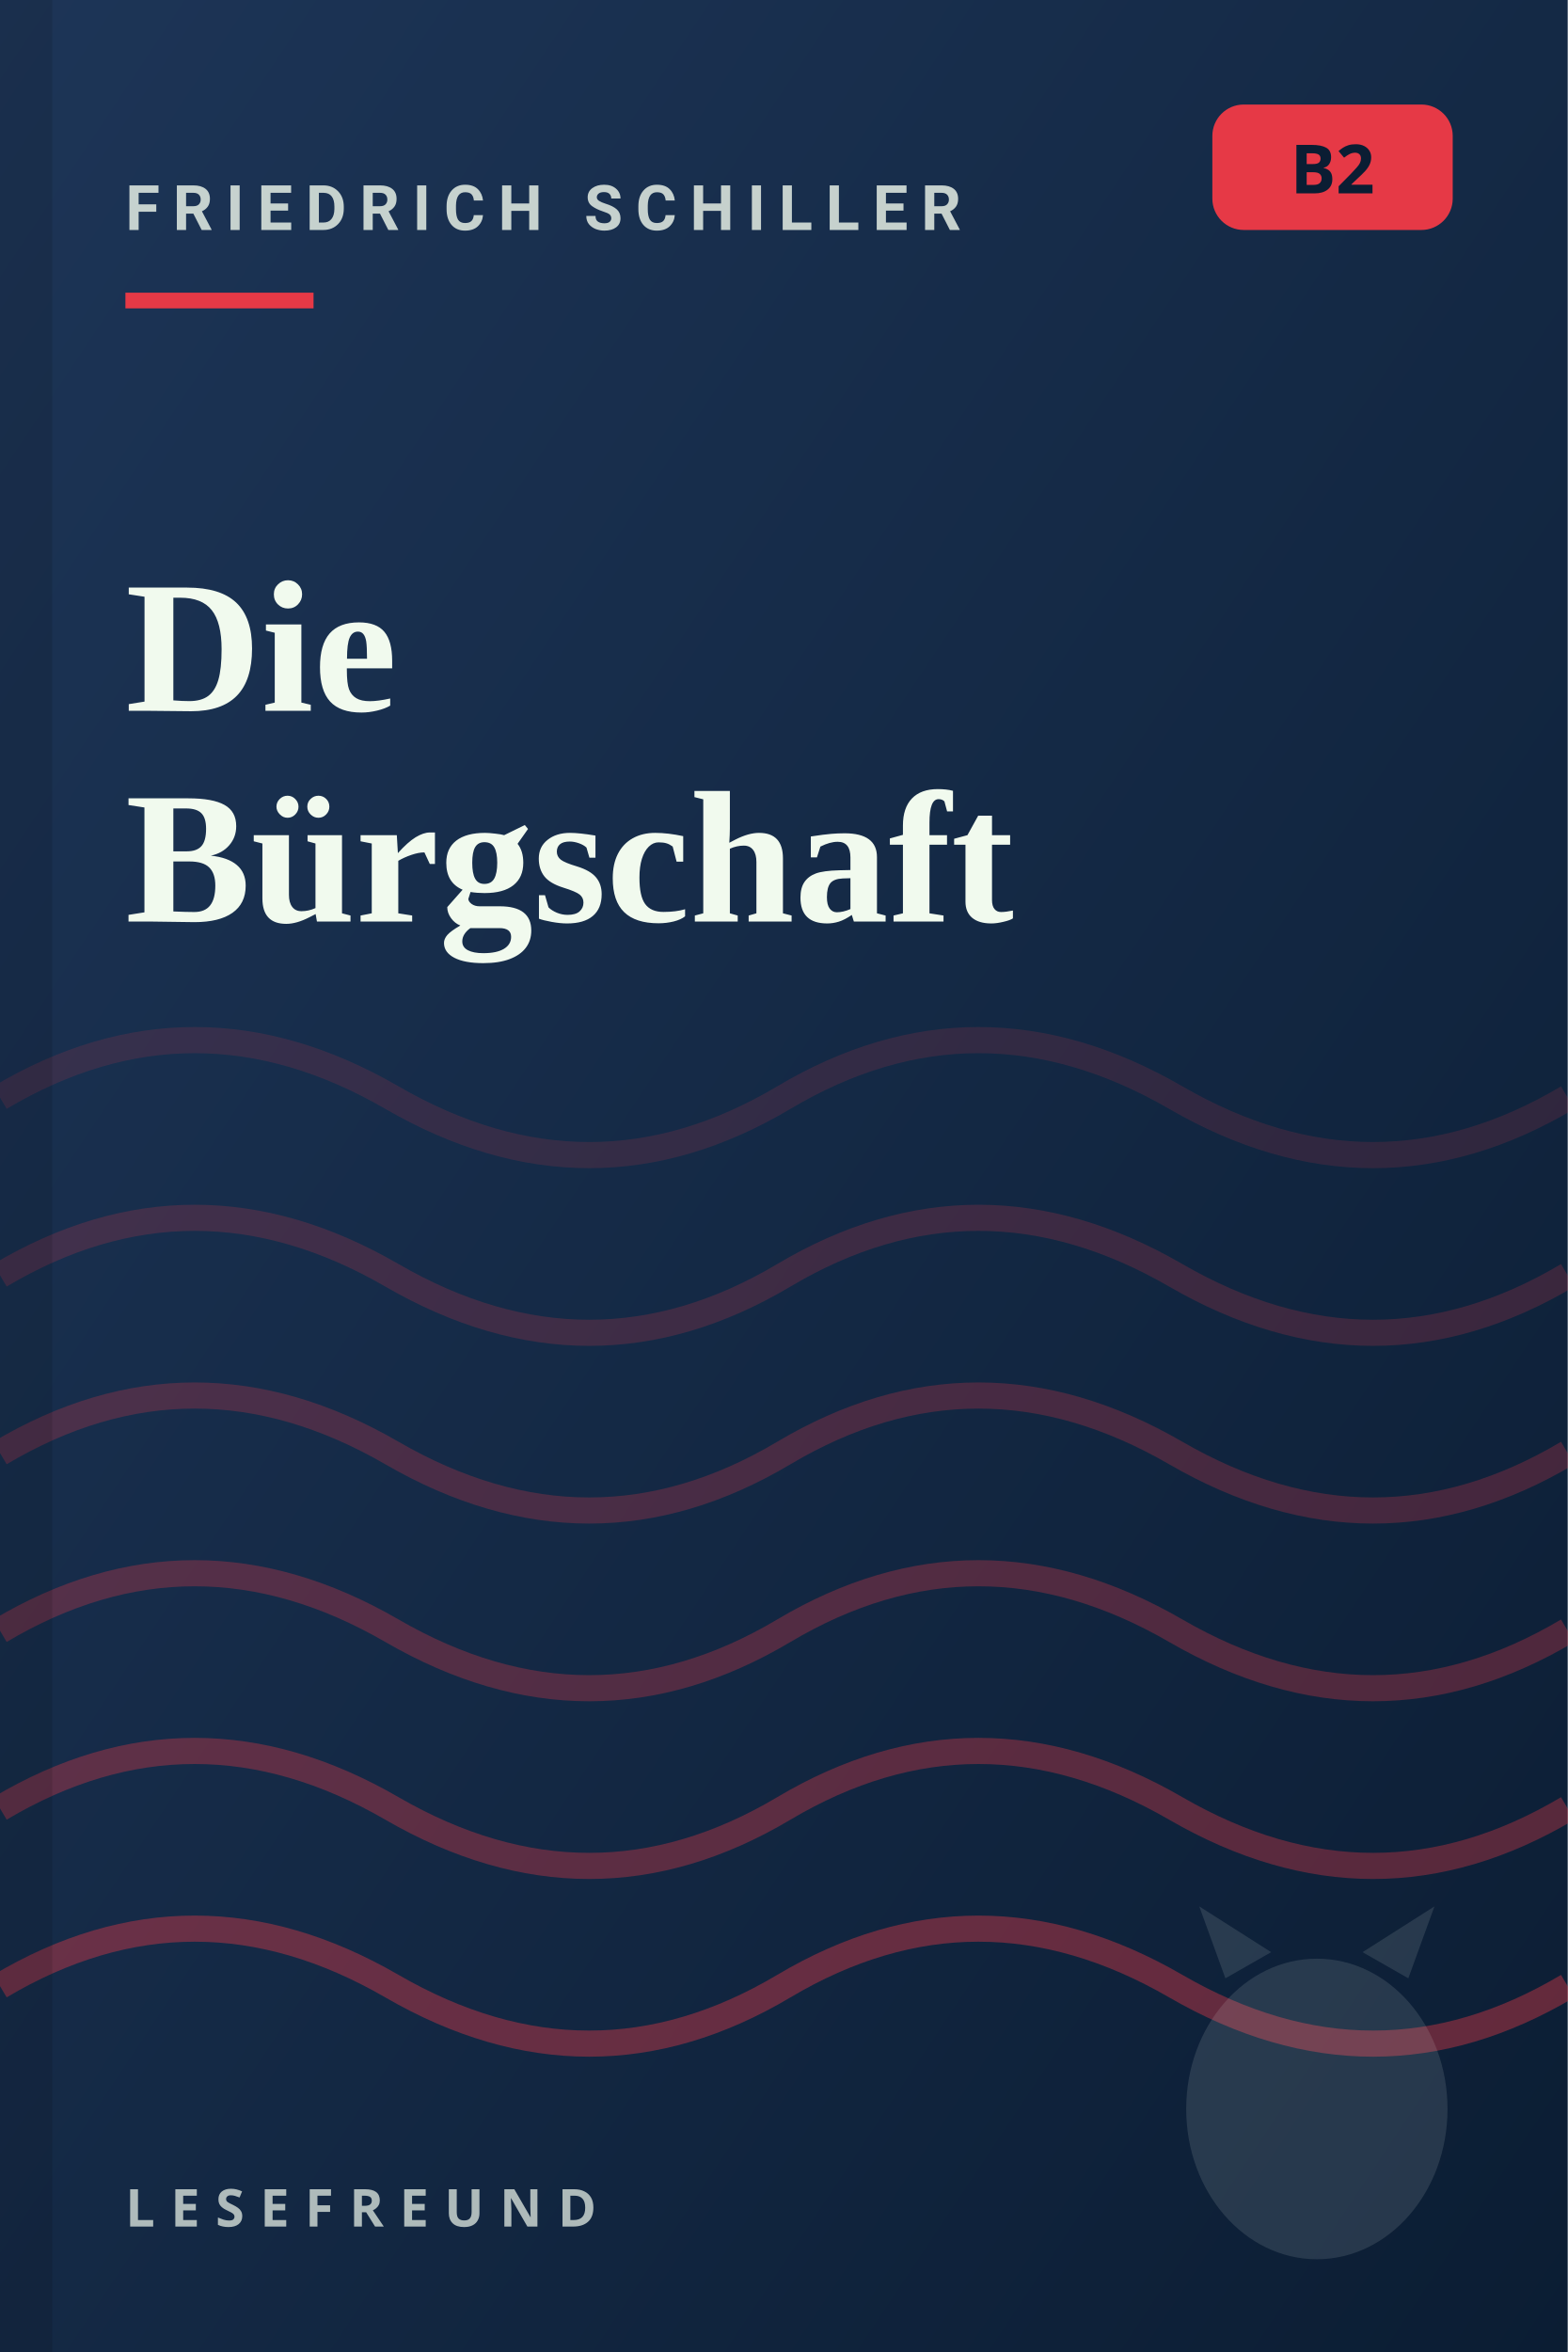
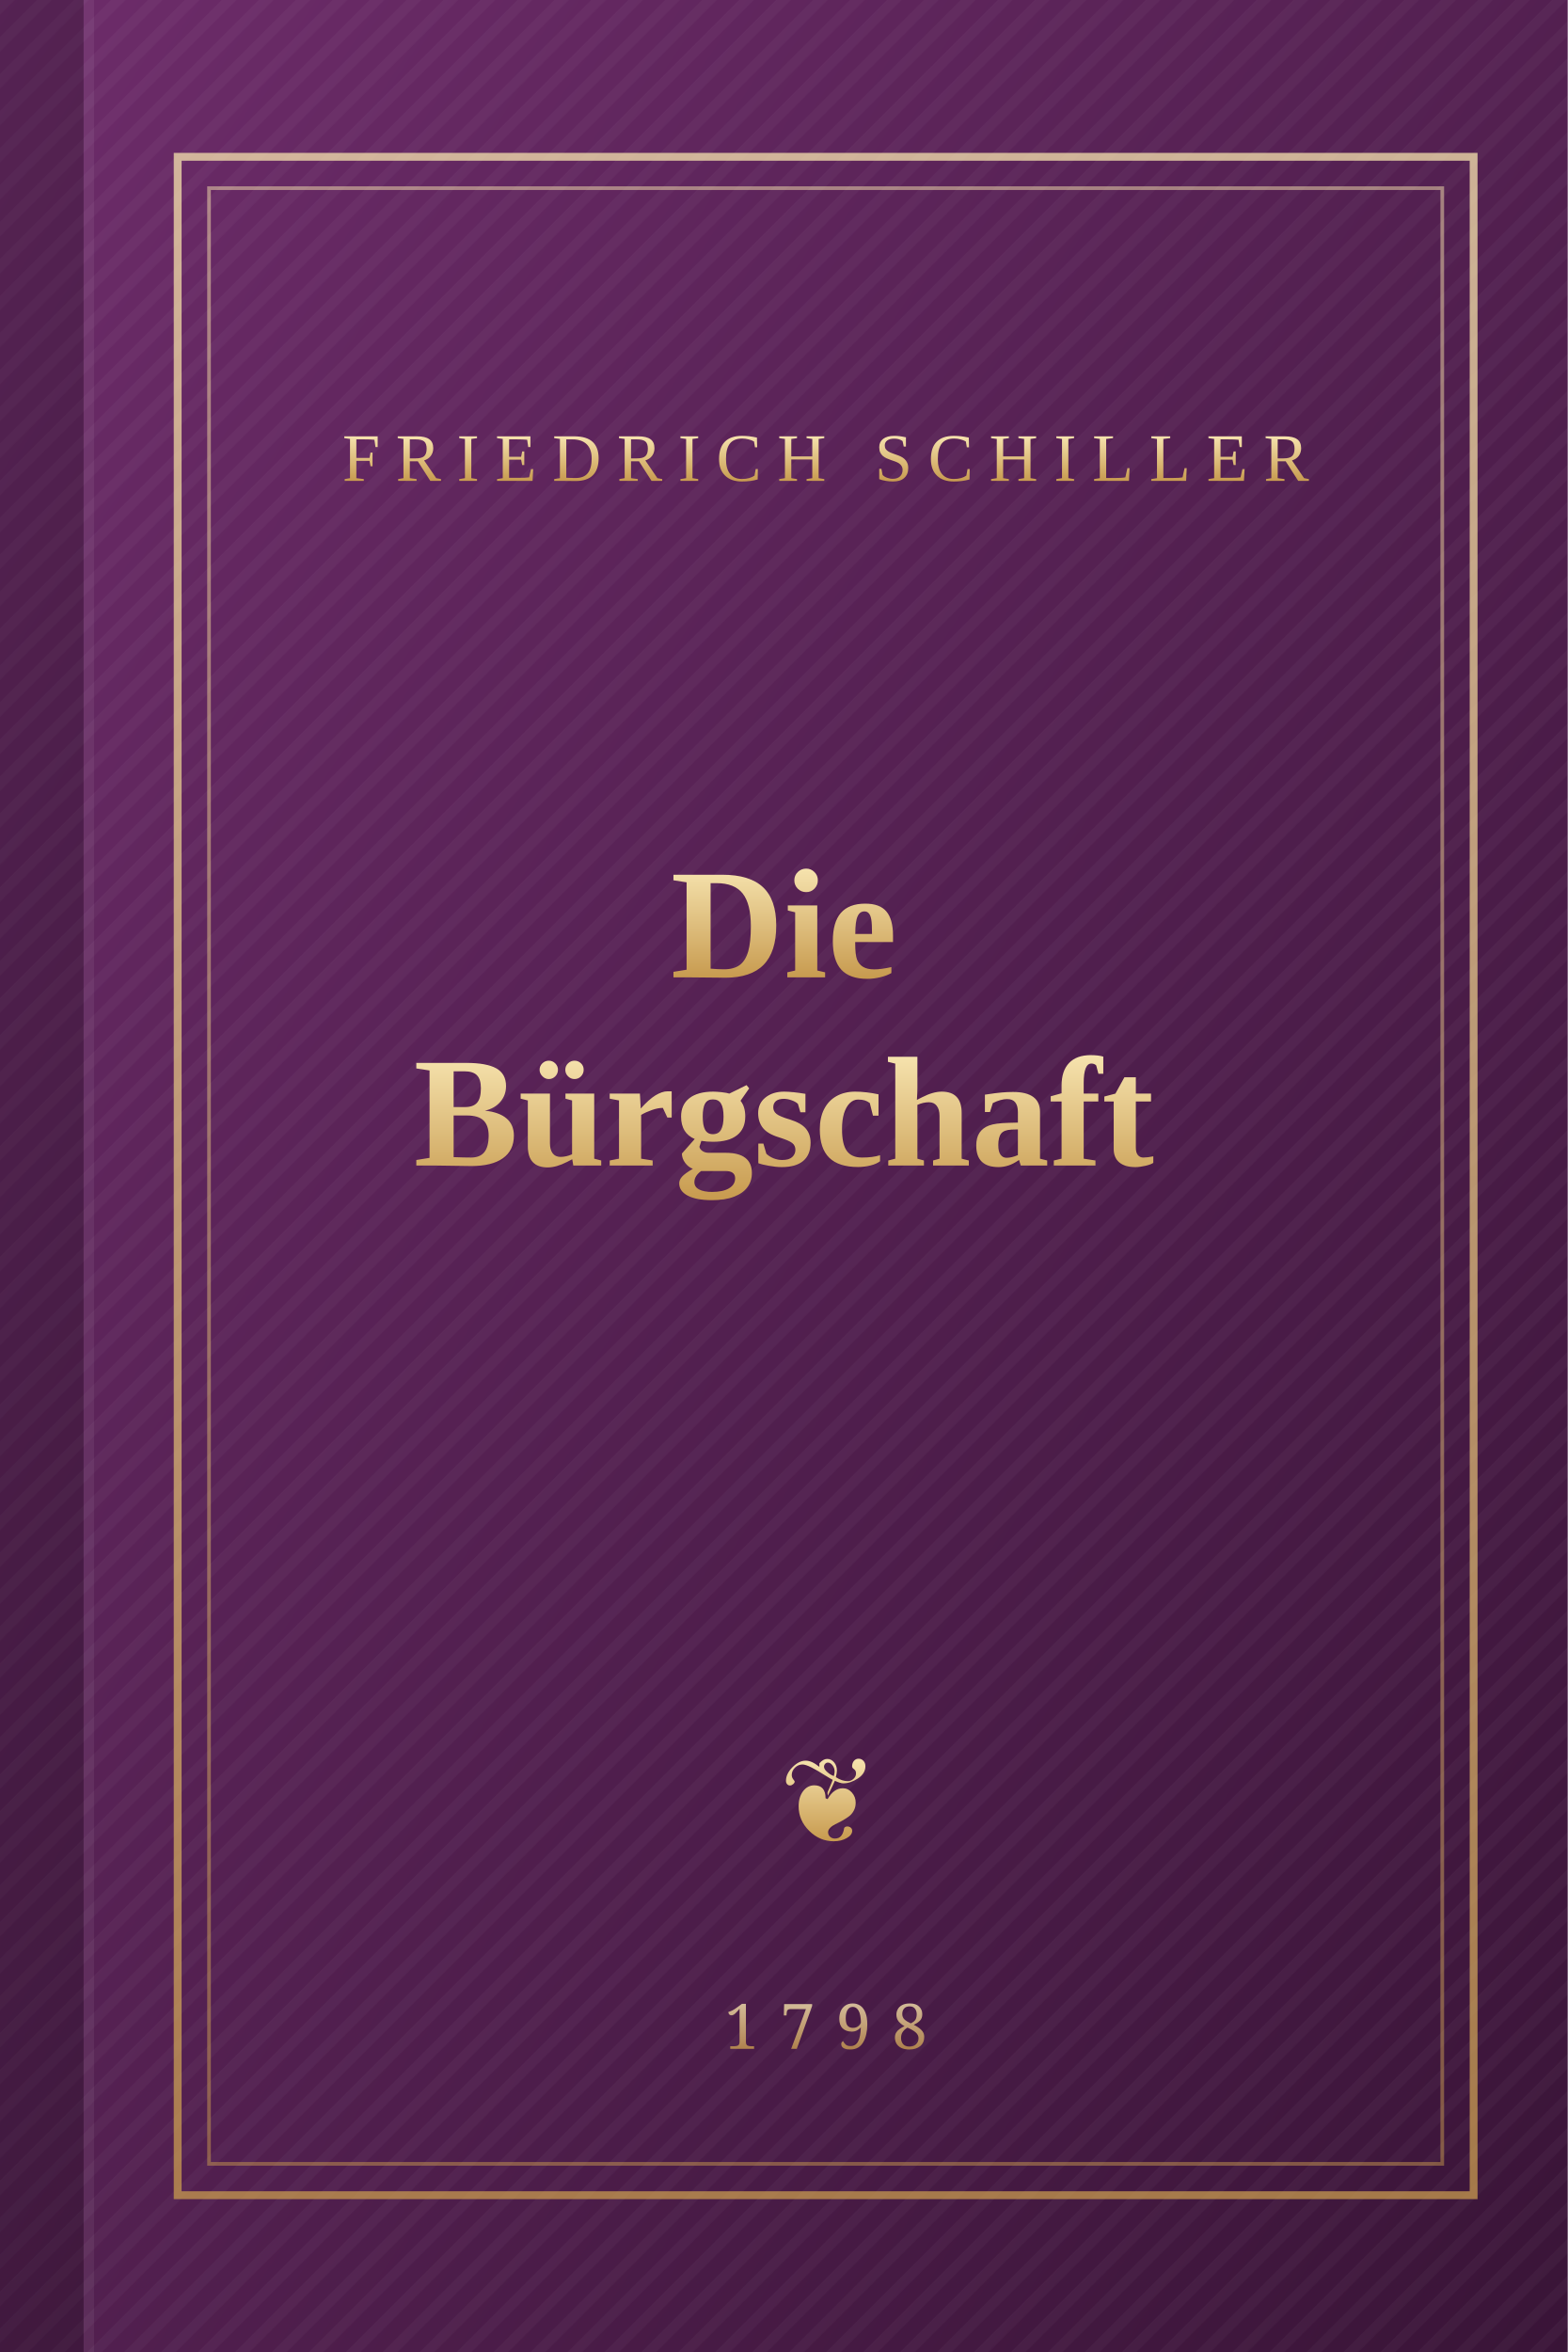
<svg xmlns="http://www.w3.org/2000/svg" viewBox="0 0 300 450" width="300" height="450">
  <defs>
-     <linearGradient id="g" x1="0" y1="0" x2="1" y2="1">
-       <stop offset="0" stop-color="#1d3557" />
-       <stop offset="1" stop-color="#0b1d33" />
+     <linearGradient id="c" x1="0" y1="0" x2="1" y2="1">
+       <stop offset="0" stop-color="hsl(302 42% 30%)" />
+       <stop offset="1" stop-color="hsl(302 48% 15%)" />
+     </linearGradient>
+     <pattern id="w" width="5" height="5" patternUnits="userSpaceOnUse" patternTransform="rotate(45)">
+       <rect width="2" height="5" fill="#fff" opacity=".035" />
+     </pattern>
+     <linearGradient id="g" x1="0" y1="0" x2="0" y2="1">
+       <stop offset="0" stop-color="#f6e3ae" />
+       <stop offset="1" stop-color="#c79a4e" />
    </linearGradient>
  </defs>
-   <rect width="300" height="450" fill="url(#g)" />
-   <path d="M0 210q37-22 75 0t75 0t75 0t75 0" fill="none" stroke="#e63946" stroke-width="5" opacity="0.15" />
-   <path d="M0 244q37-22 75 0t75 0t75 0t75 0" fill="none" stroke="#e63946" stroke-width="5" opacity="0.2" />
-   <path d="M0 278q37-22 75 0t75 0t75 0t75 0" fill="none" stroke="#e63946" stroke-width="5" opacity="0.25" />
-   <path d="M0 312q37-22 75 0t75 0t75 0t75 0" fill="none" stroke="#e63946" stroke-width="5" opacity="0.3" />
-   <path d="M0 346q37-22 75 0t75 0t75 0t75 0" fill="none" stroke="#e63946" stroke-width="5" opacity="0.35" />
-   <path d="M0 380q37-22 75 0t75 0t75 0t75 0" fill="none" stroke="#e63946" stroke-width="5" opacity="0.4" />
-   <rect x="0" y="0" width="10" height="450" fill="#000" opacity=".12" />
-   <text x="24" y="44" font-family="system-ui,-apple-system,Segoe UI,Roboto,sans-serif" font-size="12" font-weight="700" letter-spacing="2.5" fill="#f1faee" opacity=".8">FRIEDRICH SCHILLER</text>
-   <rect x="24" y="56" width="36" height="3" fill="#e63946" />
-   <text y="136" font-family="Georgia,'Iowan Old Style','Times New Roman',serif" font-size="36" font-weight="700" fill="#f1faee">
-     <tspan x="24" dy="0">Die</tspan>
-     <tspan x="24" dy="40.32">Bürgschaft</tspan>
-   </text>
-   <g transform="translate(212 356) scale(1.25)" fill="#f1faee" opacity="0.12">
-     <path d="M18 18l-4-11 11 7zM46 18l4-11-11 7z" />
-     <ellipse cx="32" cy="38" rx="20" ry="23" />
+   <rect width="300" height="450" fill="url(#c)" />
+   <rect width="300" height="450" fill="url(#w)" />
+   <rect x="0" y="0" width="16" height="450" fill="#000" opacity=".22" />
+   <rect x="16" y="0" width="2" height="450" fill="#fff" opacity=".06" />
+   <rect x="34" y="30" width="248" height="390" fill="none" stroke="url(#g)" stroke-width="1.5" opacity=".75" />
+   <rect x="40" y="36" width="236" height="378" fill="none" stroke="url(#g)" stroke-width=".7" opacity=".5" />
+   <text x="158" y="92" text-anchor="middle" font-family="Georgia,'Times New Roman',serif" font-size="13" letter-spacing="3" fill="url(#g)">FRIEDRICH SCHILLER</text>
+   <path d="M118 112h80" stroke="url(#g)" stroke-width="1" />
+   <g font-family="Georgia,'Times New Roman',serif" font-weight="700" font-size="30" fill="url(#g)">
+     <text x="150" y="187" text-anchor="middle">Die</text>
+     <text x="150" y="223" text-anchor="middle">Bürgschaft</text>
  </g>
-   <text x="24" y="426" font-family="system-ui,sans-serif" font-size="10" font-weight="800" letter-spacing="3" fill="#f1faee" opacity=".7">LESEFREUND</text>
-   <rect x="232" y="20" width="46" height="24" rx="6" fill="#e63946" />
-   <text x="255" y="37" text-anchor="middle" font-family="system-ui,sans-serif" font-size="13" font-weight="800" fill="#0b1d33">B2</text>
+   <text x="158" y="352" text-anchor="middle" font-size="22" fill="url(#g)">❦</text>
+   <text x="158" y="392" text-anchor="middle" font-family="Georgia,serif" font-size="12" letter-spacing="4" fill="url(#g)" opacity=".8">1798</text>
</svg>
